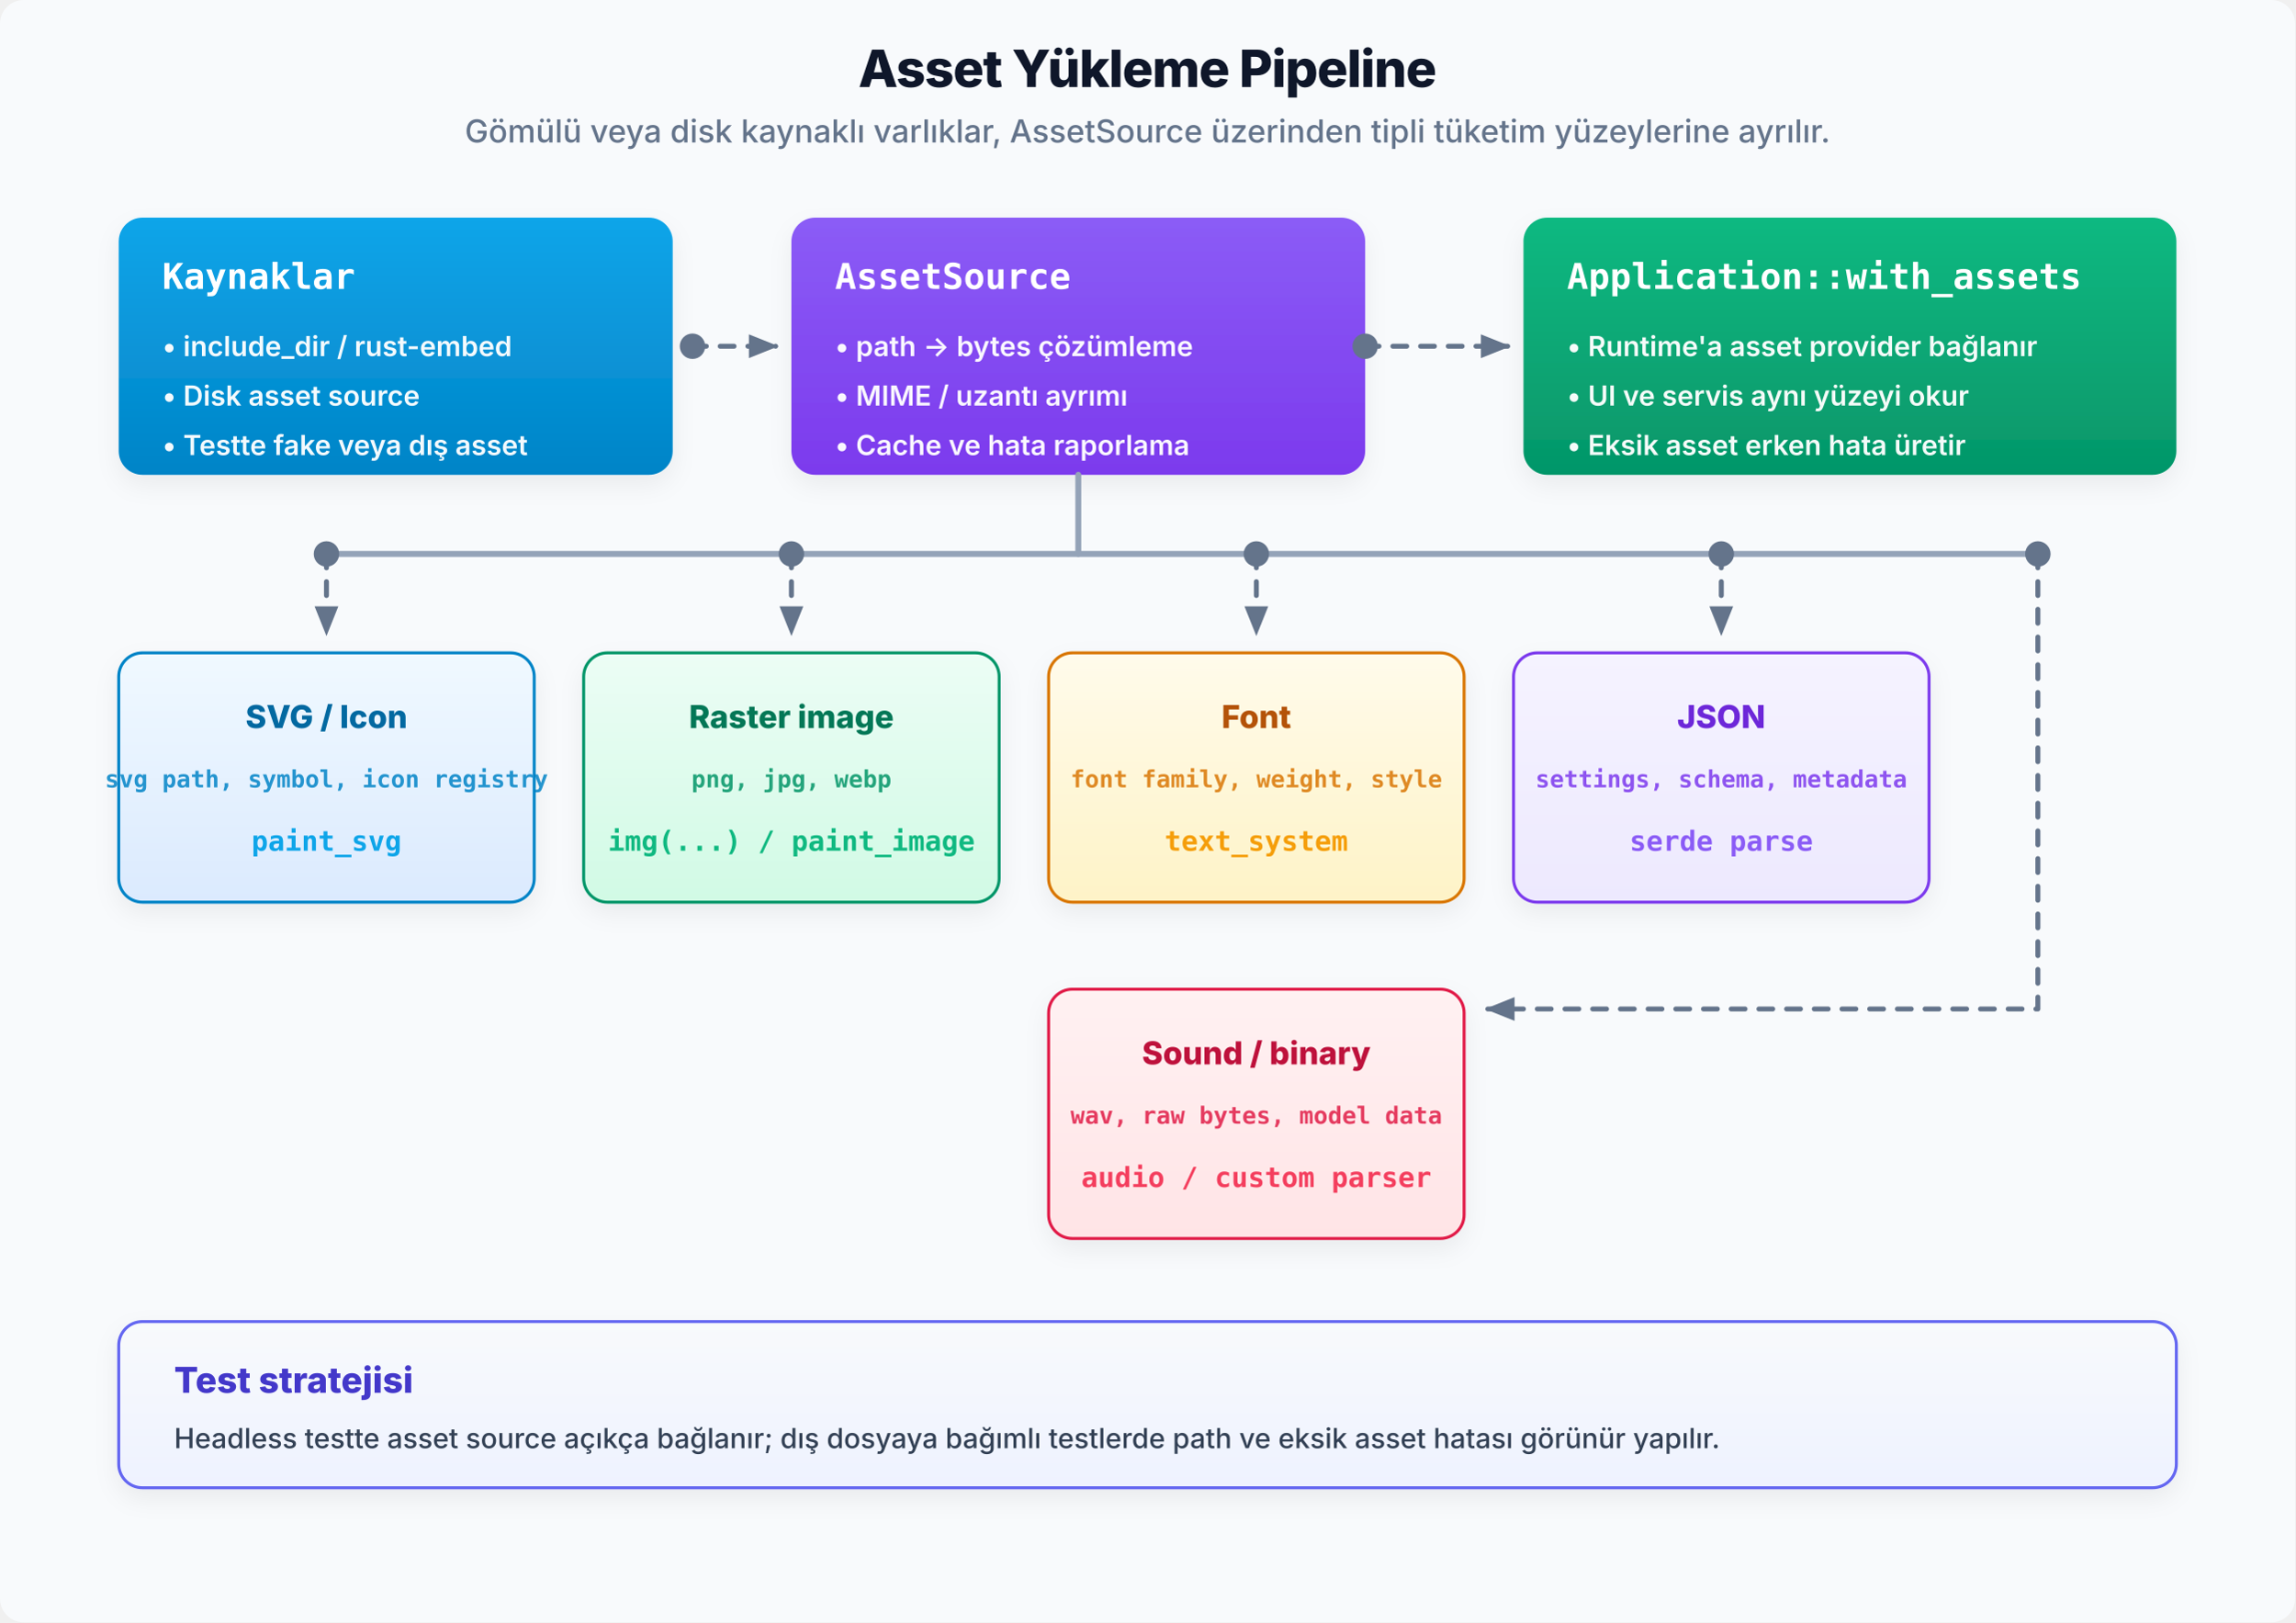
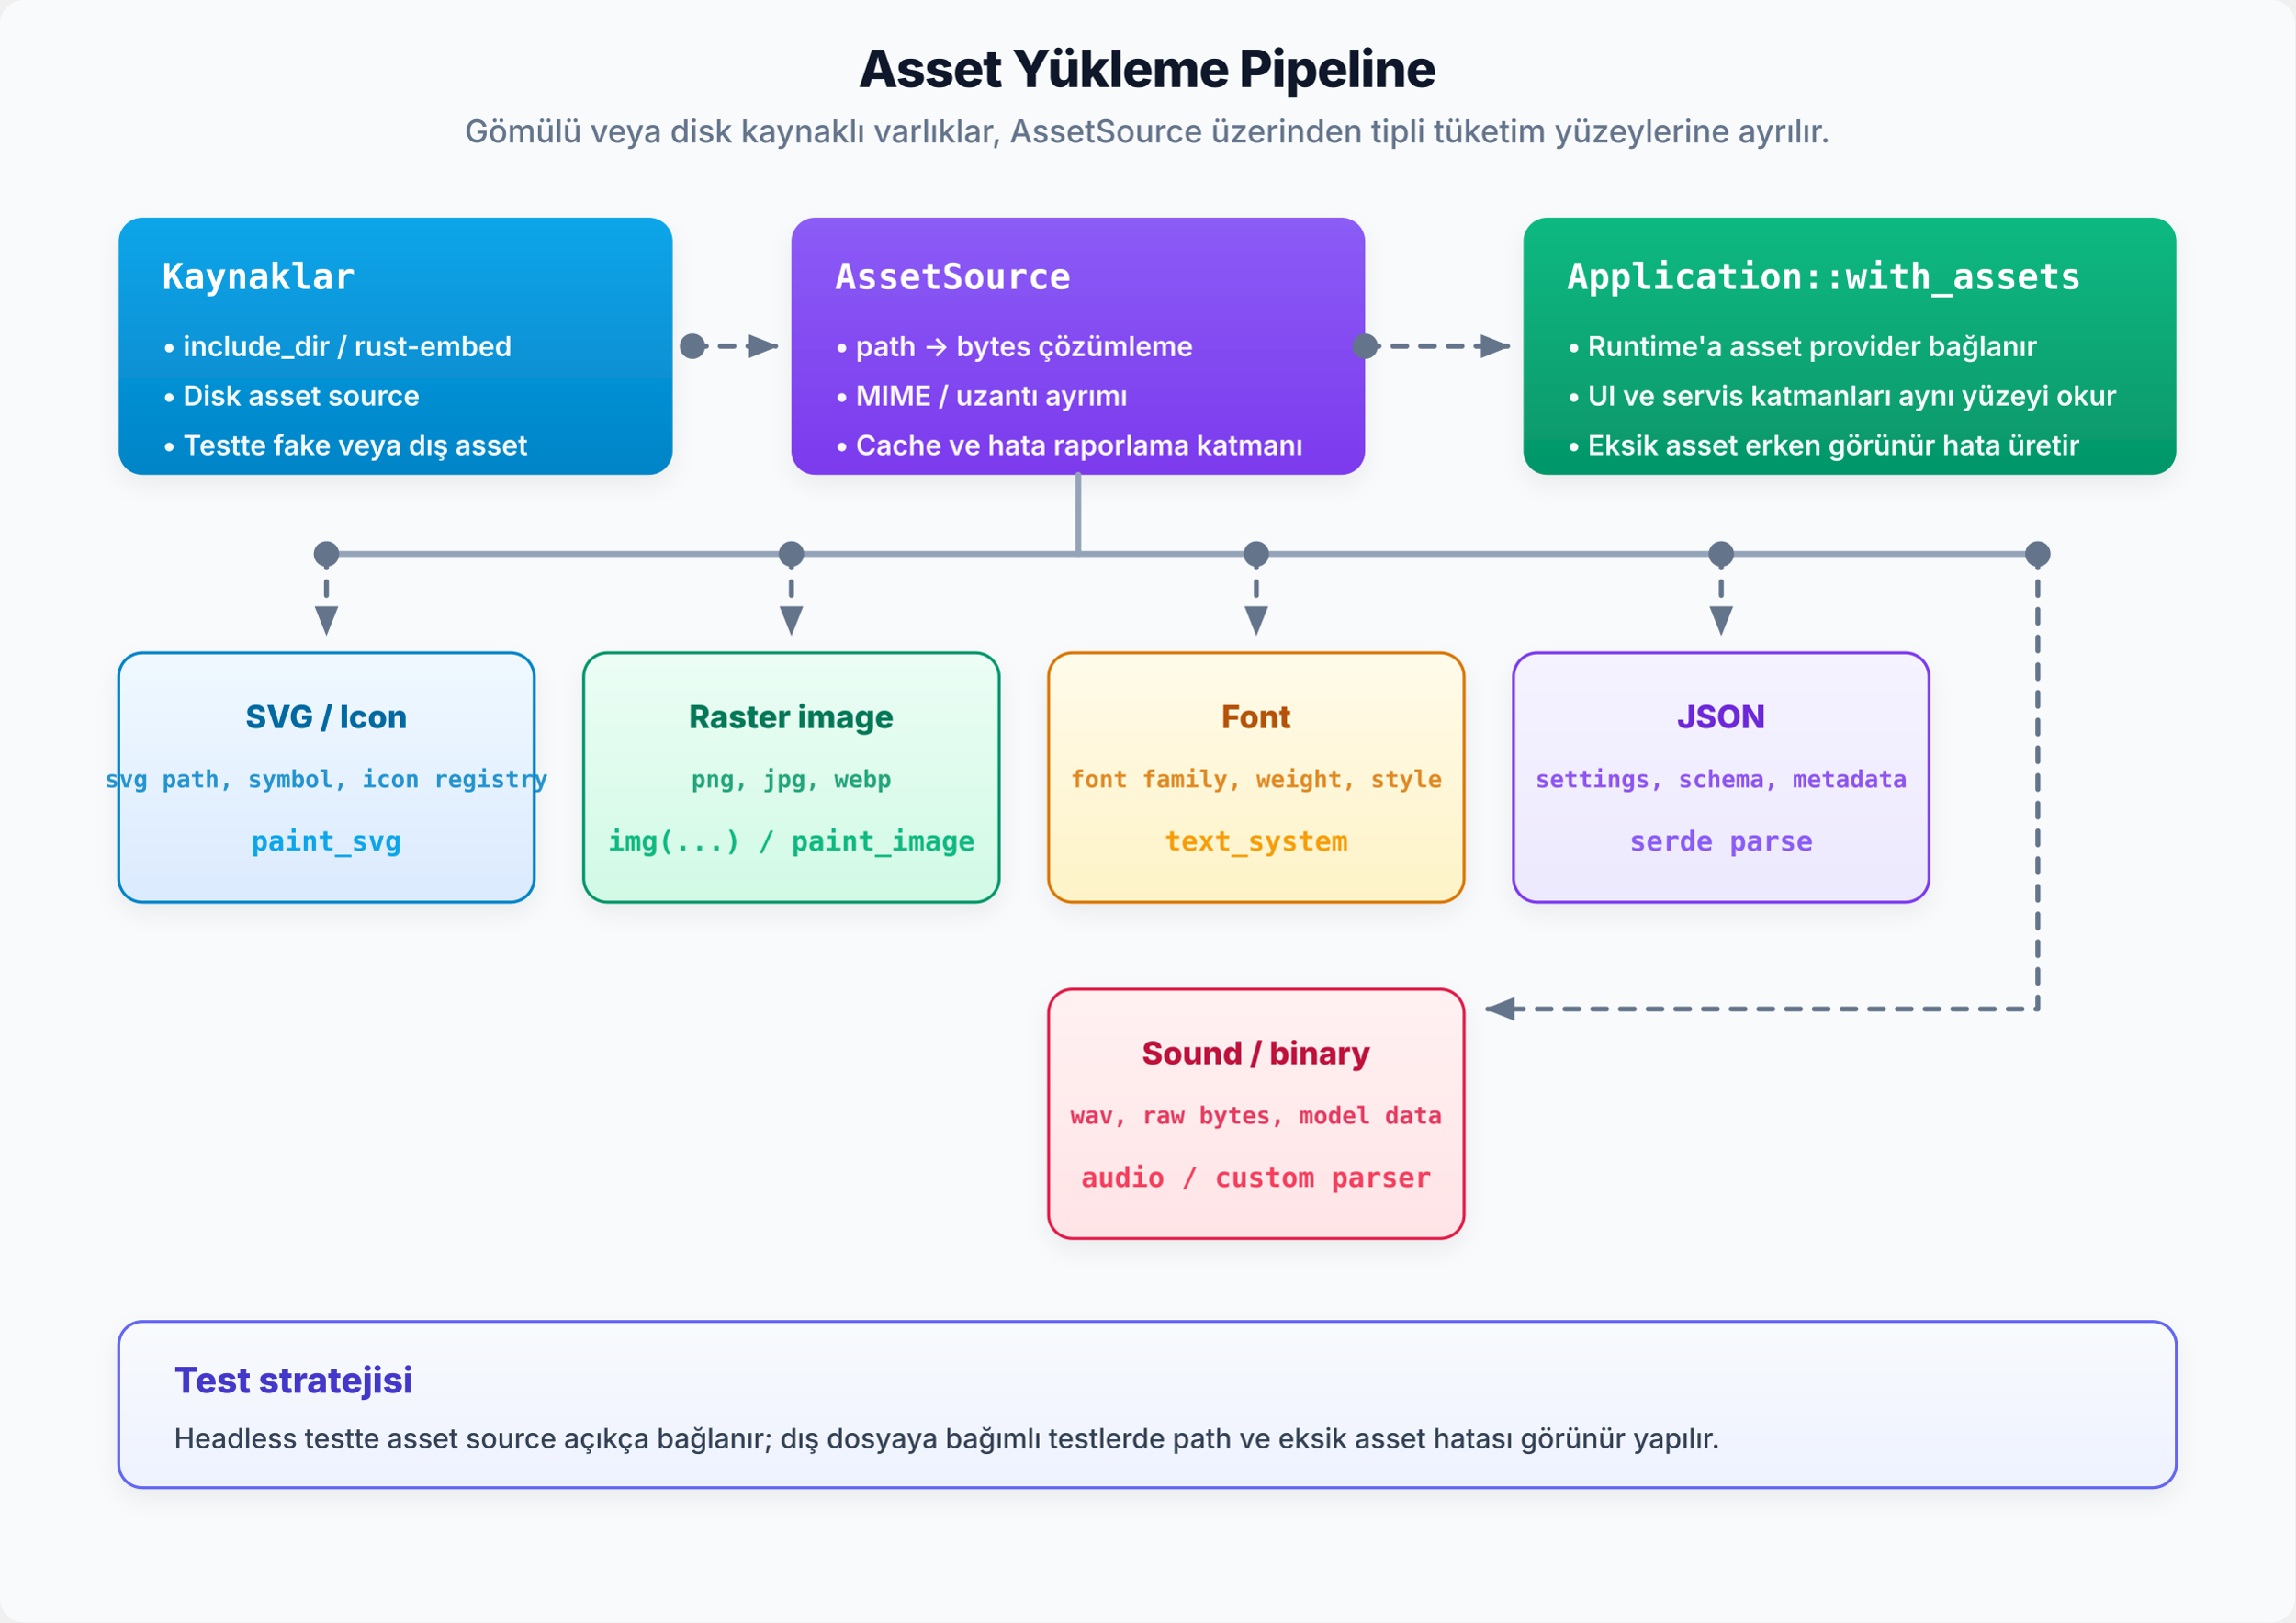
<svg xmlns="http://www.w3.org/2000/svg" viewBox="0 0 1160 820">
  <defs>
    <filter id="shadow" x="-20%" y="-20%" width="140%" height="140%">
      <feDropShadow dx="0" dy="5" stdDeviation="6" flood-color="#0f172a" flood-opacity="0.06" />
    </filter>
    <marker id="arrow" viewBox="0 0 10 10" refX="9" refY="5" markerWidth="6" markerHeight="6" orient="auto">
      <path d="M 0 1 L 10 5 L 0 9 Z" fill="#64748b" />
    </marker>
    <marker id="dot" viewBox="0 0 7 7" refX="3.5" refY="3.5" markerWidth="6" markerHeight="6" orient="auto">
      <circle cx="3.5" cy="3.5" r="3" fill="#64748b" />
    </marker>
    <linearGradient id="g-sky" x1="0" y1="0" x2="0" y2="1">
      <stop offset="0" stop-color="#0ea5e9" />
      <stop offset="1" stop-color="#0284c7" />
    </linearGradient>
    <linearGradient id="g-violet" x1="0" y1="0" x2="0" y2="1">
      <stop offset="0" stop-color="#8b5cf6" />
      <stop offset="1" stop-color="#7c3aed" />
    </linearGradient>
    <linearGradient id="g-green" x1="0" y1="0" x2="0" y2="1">
      <stop offset="0" stop-color="#10b981" />
      <stop offset="1" stop-color="#059669" />
    </linearGradient>
    <linearGradient id="p-sky" x1="0" y1="0" x2="0" y2="1">
      <stop offset="0" stop-color="#f0f9ff" />
      <stop offset="1" stop-color="#dbeafe" />
    </linearGradient>
    <linearGradient id="p-green" x1="0" y1="0" x2="0" y2="1">
      <stop offset="0" stop-color="#ecfdf5" />
      <stop offset="1" stop-color="#d1fae5" />
    </linearGradient>
    <linearGradient id="p-amber" x1="0" y1="0" x2="0" y2="1">
      <stop offset="0" stop-color="#fffbeb" />
      <stop offset="1" stop-color="#fef3c7" />
    </linearGradient>
    <linearGradient id="p-violet" x1="0" y1="0" x2="0" y2="1">
      <stop offset="0" stop-color="#f5f3ff" />
      <stop offset="1" stop-color="#ede9fe" />
    </linearGradient>
    <linearGradient id="p-rose" x1="0" y1="0" x2="0" y2="1">
      <stop offset="0" stop-color="#fff1f2" />
      <stop offset="1" stop-color="#ffe4e6" />
    </linearGradient>
    <linearGradient id="p-indigo" x1="0" y1="0" x2="0" y2="1">
      <stop offset="0" stop-color="#f8fafc" />
      <stop offset="1" stop-color="#eef2ff" />
    </linearGradient>
    <style>
      .title { font: 800 26px system-ui, -apple-system, sans-serif; fill: #0f172a; letter-spacing: -0.5px; text-anchor: middle; }
      .sub { font: 500 16px system-ui, -apple-system, sans-serif; fill: #64748b; text-anchor: middle; }

      .c-title { font: 800 18px ui-monospace, SFMono-Regular, monospace; fill: #ffffff; }
      .c-body { font: 600 14px system-ui, -apple-system, sans-serif; fill: #ffffff; opacity: 0.95; }

      .l-title { font: 800 16px system-ui, -apple-system, sans-serif; text-anchor: middle; }
      .l-sub { font: 600 12px ui-monospace, SFMono-Regular, monospace; text-anchor: middle; opacity: 0.85; }
      .l-mono { font: 700 14px ui-monospace, SFMono-Regular, monospace; text-anchor: middle; }

      .note-title { font: 800 18px system-ui, -apple-system, sans-serif; }
      .note-body { font: 500 14px system-ui, -apple-system, sans-serif; }

      .arrow-line { stroke: #64748b; stroke-width: 2.5; fill: none; marker-end: url(#arrow); marker-start: url(#dot); stroke-linecap: round; stroke-linejoin: round; }
      .bus-line { stroke: #94a3b8; stroke-width: 3; fill: none; stroke-linecap: round; stroke-linejoin: round; }

      /* Akış canlandırması: kaynaktan tüketiciye akan kesik çizgi */
      .flow { stroke-dasharray: 7 7; animation: flow 9s linear infinite; }
      @keyframes flow { 0% { stroke-dashoffset: 0; } 100% { stroke-dashoffset: -56; } }

      @media (prefers-reduced-motion: reduce) {
        .flow { animation: none; }
      }
    </style>
  </defs>
  <rect width="100%" height="100%" rx="12" fill="#f8fafc" />
  <text x="580" y="44" class="title">Asset Yükleme Pipeline</text>
  <text x="580" y="72" class="sub">Gömülü veya disk kaynaklı varlıklar, AssetSource üzerinden tipli tüketim yüzeylerine ayrılır.</text>
  <g transform="translate(60, 110)">
    <rect width="280" height="130" rx="12" fill="url(#g-sky)" filter="url(#shadow)" />
    <text x="22" y="36" class="c-title">Kaynaklar</text>
    <text x="22" y="70" class="c-body">• include_dir / rust-embed</text>
    <text x="22" y="95" class="c-body">• Disk asset source</text>
    <text x="22" y="120" class="c-body">• Testte fake veya dış asset</text>
  </g>
  <path d="M 350 175 H 392" class="arrow-line flow" />
  <g transform="translate(400, 110)">
    <rect width="290" height="130" rx="12" fill="url(#g-violet)" filter="url(#shadow)" />
    <text x="22" y="36" class="c-title">AssetSource</text>
    <text x="22" y="70" class="c-body">• path -&gt; bytes çözümleme</text>
    <text x="22" y="95" class="c-body">• MIME / uzantı ayrımı</text>
-     <text x="22" y="120" class="c-body">• Cache ve hata raporlama</text>
+     <text x="22" y="120" class="c-body">• Cache ve hata raporlama katmanı</text>
  </g>
  <path d="M 690 175 H 762" class="arrow-line flow" />
  <g transform="translate(770, 110)">
    <rect width="330" height="130" rx="12" fill="url(#g-green)" filter="url(#shadow)" />
    <text x="22" y="36" class="c-title">Application::with_assets</text>
    <text x="22" y="70" class="c-body">• Runtime'a asset provider bağlanır</text>
-     <text x="22" y="95" class="c-body">• UI ve servis aynı yüzeyi okur</text>
-     <text x="22" y="120" class="c-body">• Eksik asset erken hata üretir</text>
+     <text x="22" y="95" class="c-body">• UI ve servis katmanları aynı yüzeyi okur</text>
+     <text x="22" y="120" class="c-body">• Eksik asset erken görünür hata üretir</text>
  </g>
  <path d="M 545 240 V 280" class="bus-line" />
  <path d="M 165 280 H 1030" class="bus-line" />
  <path d="M 165 280 V 320" class="arrow-line flow" />
  <path d="M 400 280 V 320" class="arrow-line flow" />
  <path d="M 635 280 V 320" class="arrow-line flow" />
  <path d="M 870 280 V 320" class="arrow-line flow" />
  <path d="M 1030 280 V 510 H 752" class="arrow-line flow" />
  <g transform="translate(60, 330)">
    <rect width="210" height="126" rx="12" fill="url(#p-sky)" stroke="#0284c7" stroke-width="1.5" filter="url(#shadow)" />
    <text x="105" y="38" class="l-title" style="fill:#0369a1">SVG / Icon</text>
    <text x="105" y="68" class="l-sub" style="fill:#0284c7">svg path, symbol, icon registry</text>
    <text x="105" y="100" class="l-mono" style="fill:#0ea5e9">paint_svg</text>
  </g>
  <g transform="translate(295, 330)">
    <rect width="210" height="126" rx="12" fill="url(#p-green)" stroke="#059669" stroke-width="1.5" filter="url(#shadow)" />
    <text x="105" y="38" class="l-title" style="fill:#047857">Raster image</text>
    <text x="105" y="68" class="l-sub" style="fill:#059669">png, jpg, webp</text>
    <text x="105" y="100" class="l-mono" style="fill:#10b981">img(...) / paint_image</text>
  </g>
  <g transform="translate(530, 330)">
    <rect width="210" height="126" rx="12" fill="url(#p-amber)" stroke="#d97706" stroke-width="1.5" filter="url(#shadow)" />
    <text x="105" y="38" class="l-title" style="fill:#b45309">Font</text>
    <text x="105" y="68" class="l-sub" style="fill:#d97706">font family, weight, style</text>
    <text x="105" y="100" class="l-mono" style="fill:#f59e0b">text_system</text>
  </g>
  <g transform="translate(765, 330)">
    <rect width="210" height="126" rx="12" fill="url(#p-violet)" stroke="#7c3aed" stroke-width="1.5" filter="url(#shadow)" />
    <text x="105" y="38" class="l-title" style="fill:#6d28d9">JSON</text>
    <text x="105" y="68" class="l-sub" style="fill:#7c3aed">settings, schema, metadata</text>
    <text x="105" y="100" class="l-mono" style="fill:#8b5cf6">serde parse</text>
  </g>
  <g transform="translate(530, 500)">
    <rect width="210" height="126" rx="12" fill="url(#p-rose)" stroke="#e11d48" stroke-width="1.5" filter="url(#shadow)" />
    <text x="105" y="38" class="l-title" style="fill:#be123c">Sound / binary</text>
    <text x="105" y="68" class="l-sub" style="fill:#e11d48">wav, raw bytes, model data</text>
    <text x="105" y="100" class="l-mono" style="fill:#f43f5e">audio / custom parser</text>
  </g>
  <g transform="translate(60, 668)">
    <rect width="1040" height="84" rx="12" fill="url(#p-indigo)" stroke="#6366f1" stroke-width="1.5" filter="url(#shadow)" />
    <text x="28" y="36" class="note-title" style="fill:#4338ca">Test stratejisi</text>
    <text x="28" y="64" class="note-body" style="fill:#334155">Headless testte asset source açıkça bağlanır; dış dosyaya bağımlı testlerde path ve eksik asset hatası görünür yapılır.</text>
  </g>
</svg>
